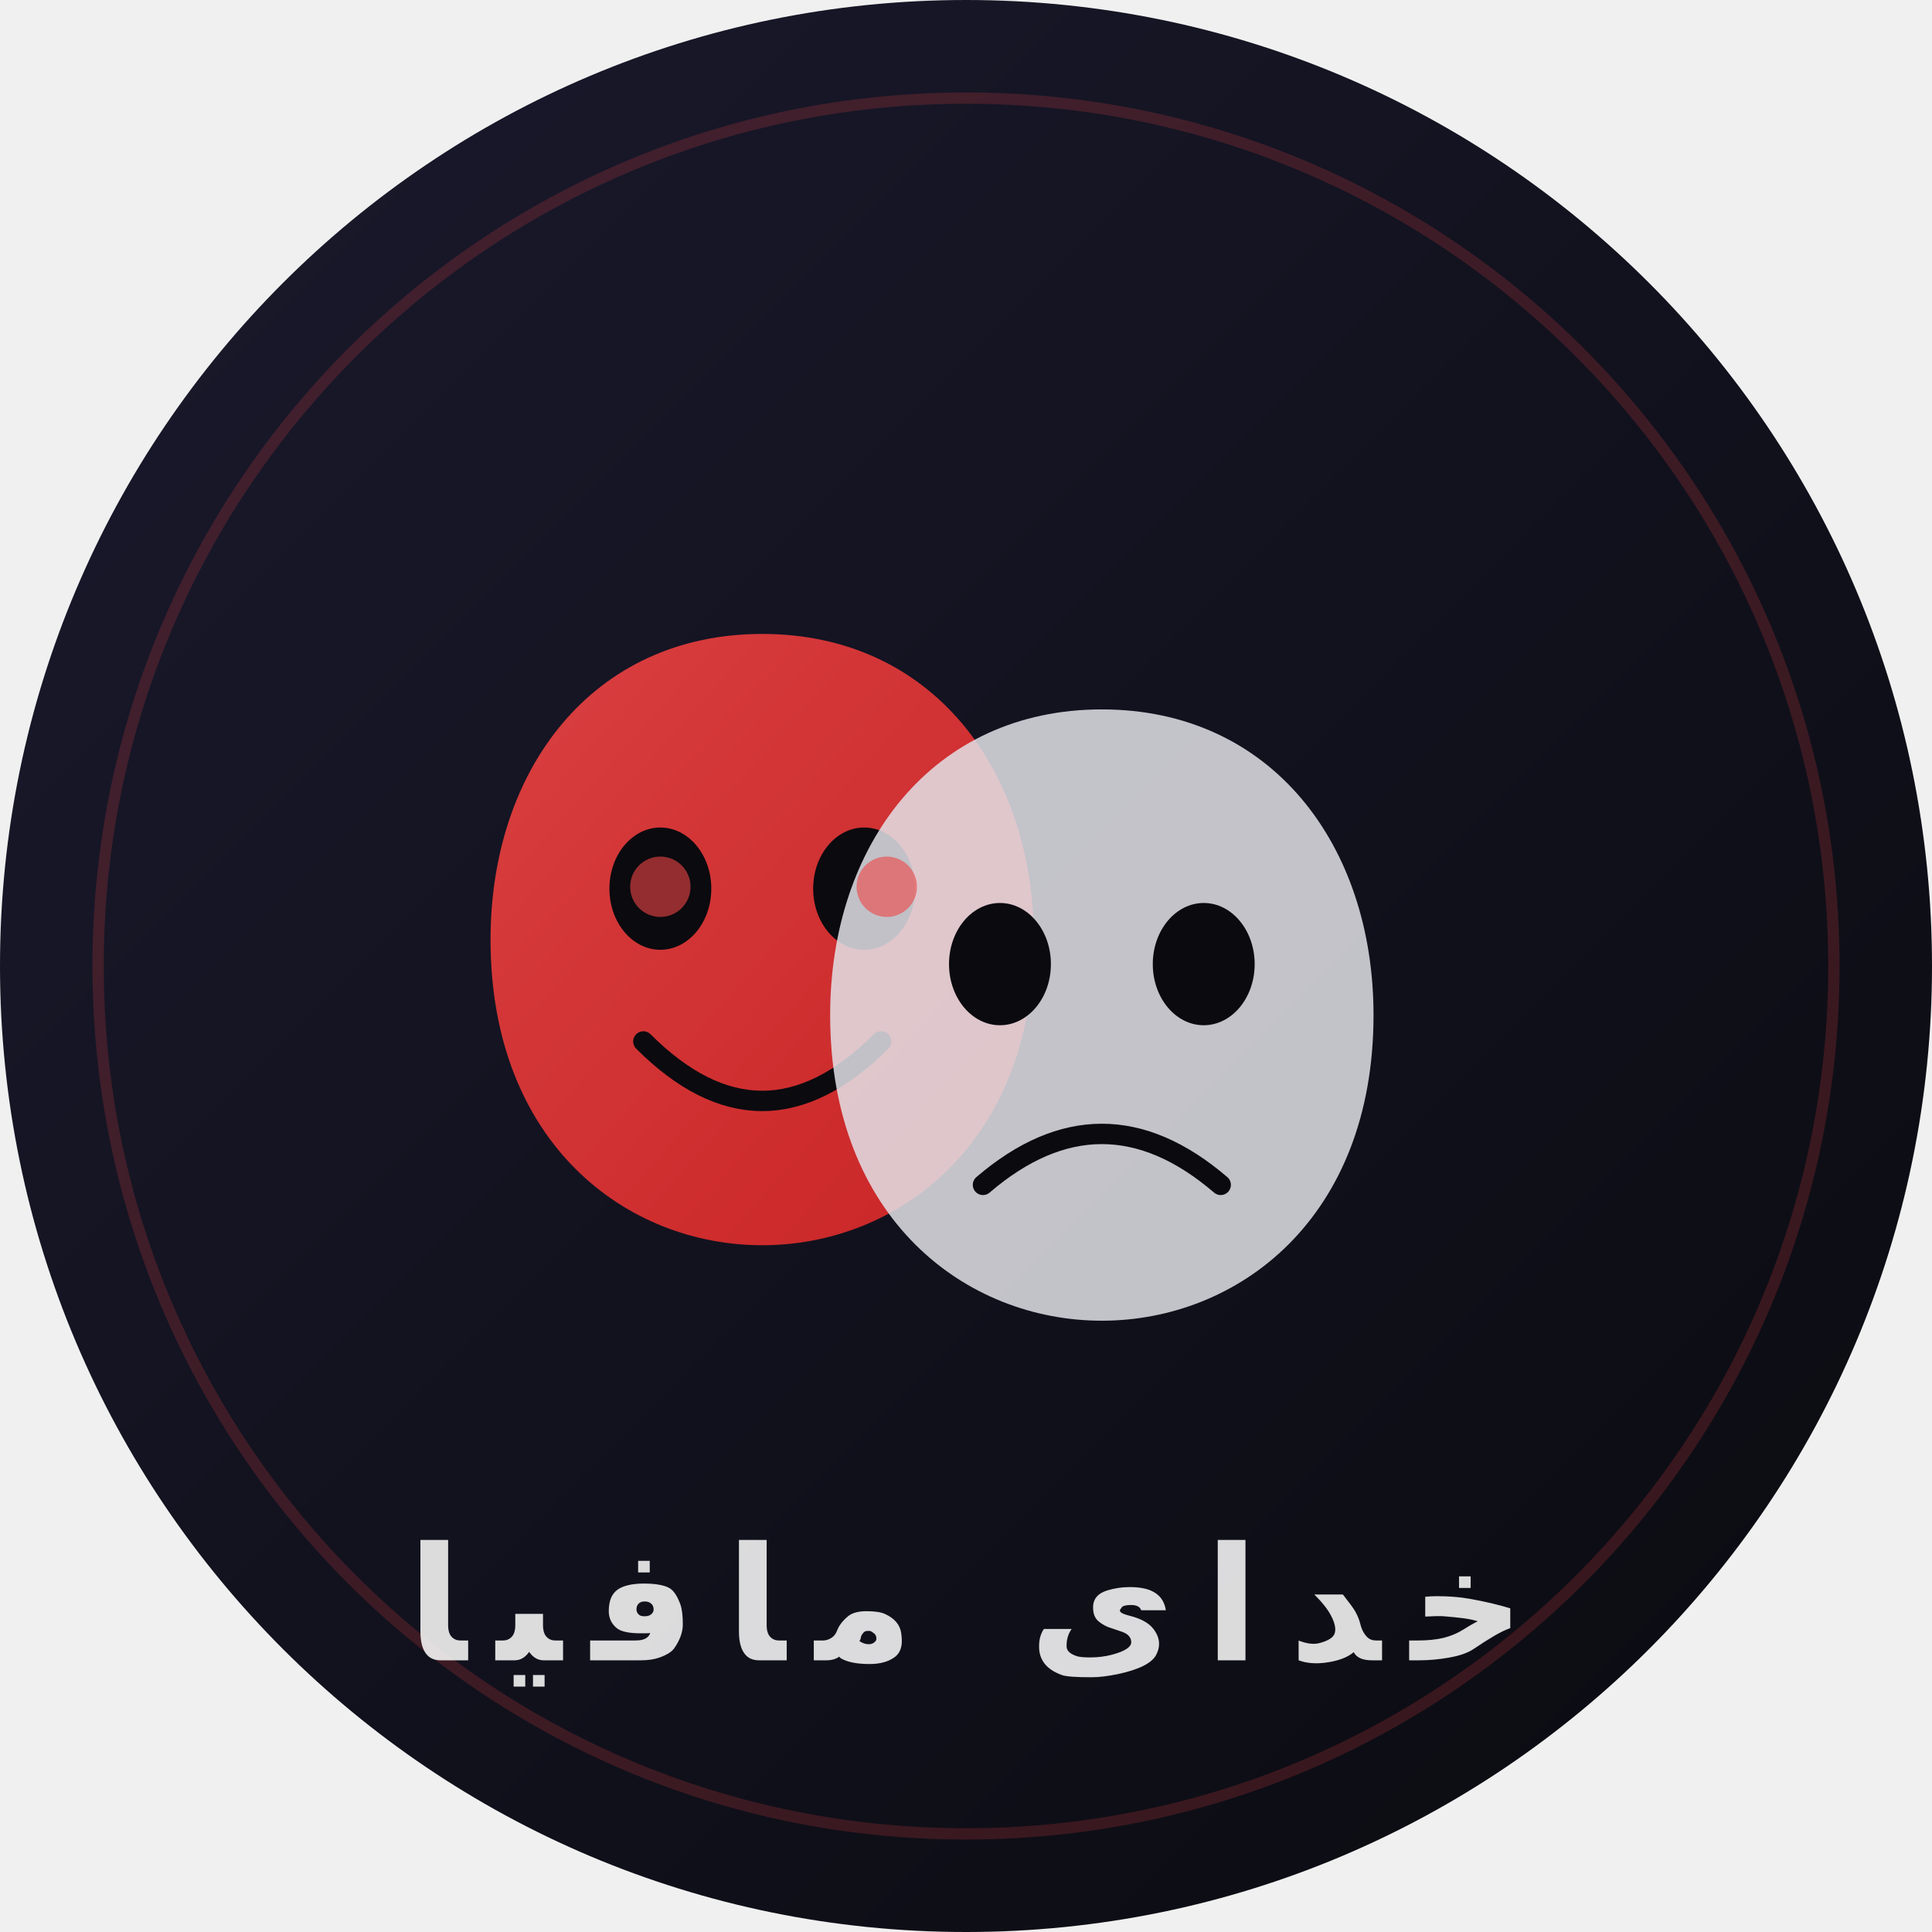
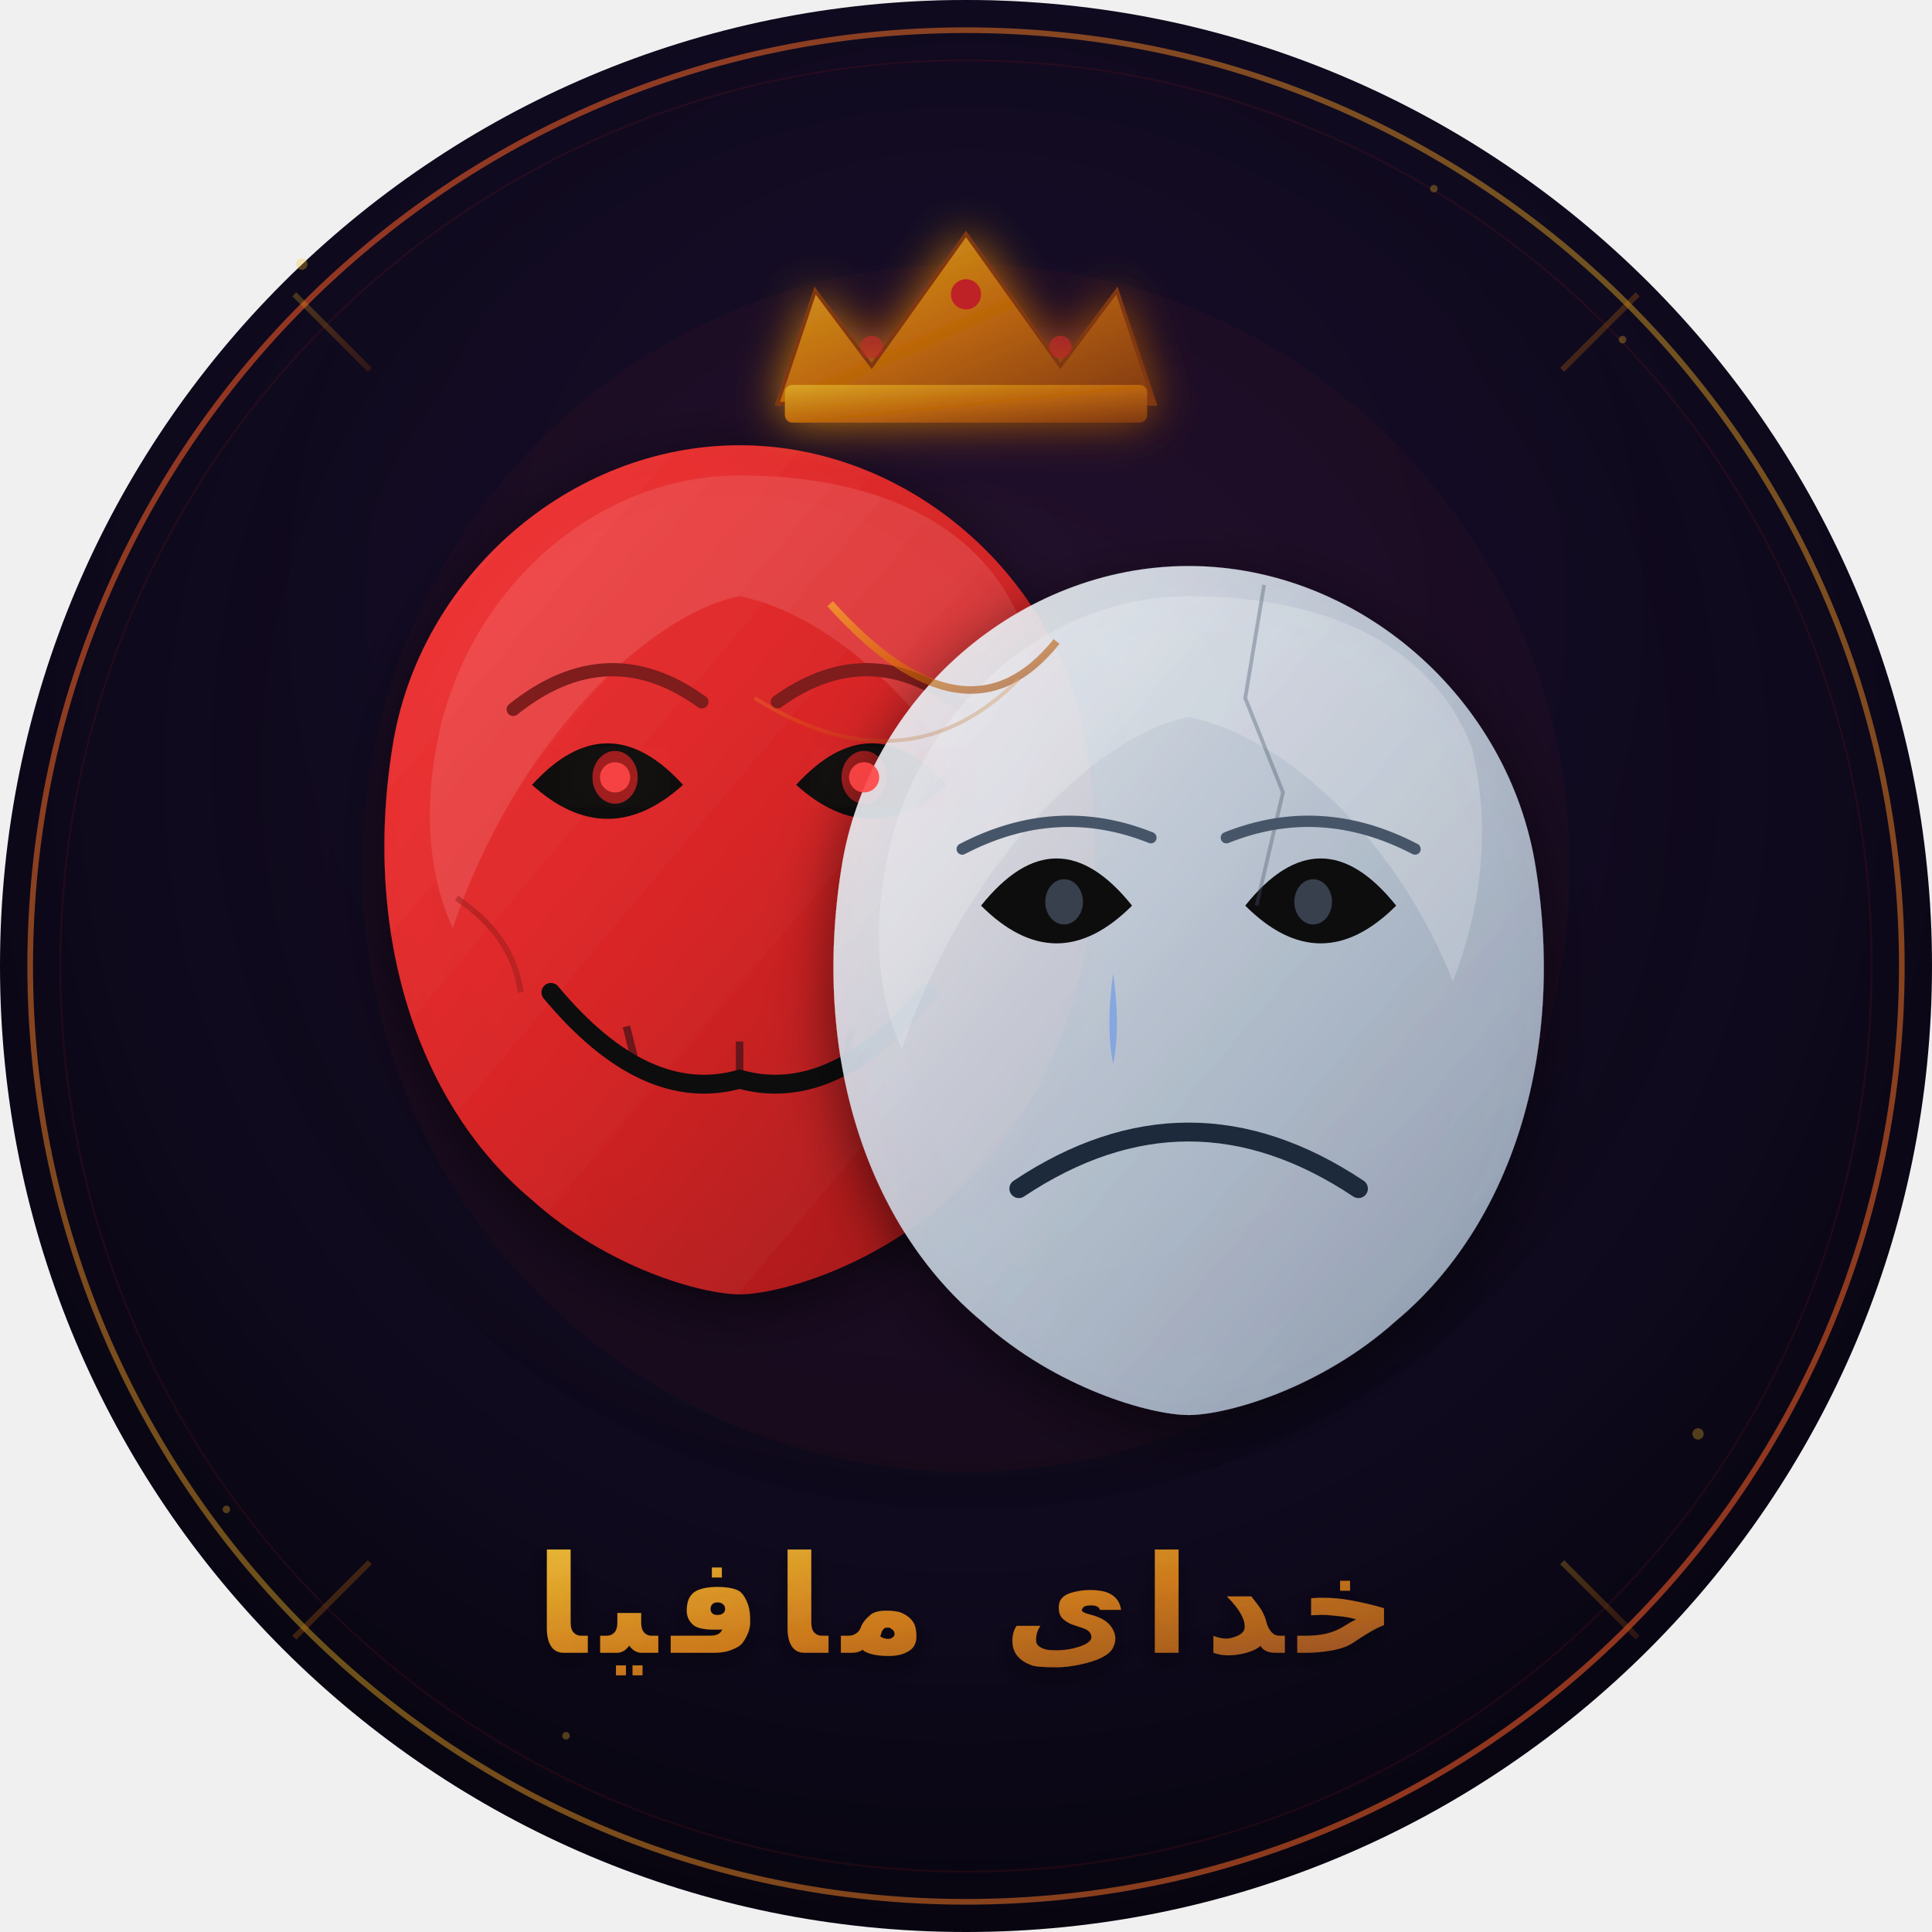
<svg xmlns="http://www.w3.org/2000/svg" viewBox="0 0 512 512" width="512" height="512">
  <defs>
-     <linearGradient id="bg" x1="0%" y1="0%" x2="100%" y2="100%">
-       <stop offset="0%" style="stop-color:#1a1a2e" />
-       <stop offset="100%" style="stop-color:#0a0a0f" />
+     <radialGradient id="bg" cx="50%" cy="40%" r="65%">
+       <stop offset="0%" stop-color="#1c1130" />
+       <stop offset="60%" stop-color="#100a1f" />
+       <stop offset="100%" stop-color="#06040d" />
+     </radialGradient>
+     <linearGradient id="red-mask" x1="0%" y1="0%" x2="100%" y2="100%">
+       <stop offset="0%" stop-color="#ff3d3d" />
+       <stop offset="50%" stop-color="#dc2626" />
+       <stop offset="100%" stop-color="#991b1b" />
    </linearGradient>
-     <linearGradient id="mask-grad" x1="0%" y1="0%" x2="100%" y2="100%">
-       <stop offset="0%" style="stop-color:#ef4444" />
-       <stop offset="100%" style="stop-color:#dc2626" />
+     <linearGradient id="silver-mask" x1="0%" y1="0%" x2="100%" y2="100%">
+       <stop offset="0%" stop-color="#f8fafc" />
+       <stop offset="40%" stop-color="#cbd5e1" />
+       <stop offset="100%" stop-color="#94a3b8" />
    </linearGradient>
+     <linearGradient id="gold" x1="0%" y1="0%" x2="100%" y2="100%">
+       <stop offset="0%" stop-color="#fbbf24" />
+       <stop offset="50%" stop-color="#d97706" />
+       <stop offset="100%" stop-color="#92400e" />
+     </linearGradient>
+     <linearGradient id="ring-grad" x1="0%" y1="0%" x2="100%" y2="100%">
+       <stop offset="0%" stop-color="#dc2626" stop-opacity="0.7" />
+       <stop offset="50%" stop-color="#fbbf24" stop-opacity="0.4" />
+       <stop offset="100%" stop-color="#dc2626" stop-opacity="0.7" />
+     </linearGradient>
+     <filter id="red-glow" x="-50%" y="-50%" width="200%" height="200%">
+       <feGaussianBlur stdDeviation="12" result="blur" />
+       <feComposite in="SourceGraphic" in2="blur" operator="over" />
+     </filter>
+     <filter id="soft-glow" x="-30%" y="-30%" width="160%" height="160%">
+       <feGaussianBlur stdDeviation="6" result="blur" />
+       <feComposite in="SourceGraphic" in2="blur" operator="over" />
+     </filter>
+     <filter id="shadow" x="-20%" y="-20%" width="140%" height="140%">
+       <feDropShadow dx="0" dy="4" stdDeviation="8" flood-color="#000" flood-opacity="0.6" />
+     </filter>
+     <filter id="inner-shadow" x="-10%" y="-10%" width="120%" height="120%">
+       <feDropShadow dx="0" dy="2" stdDeviation="3" flood-color="#000" flood-opacity="0.4" />
+     </filter>
+     <clipPath id="circle-clip">
+       <circle cx="256" cy="256" r="248" />
+     </clipPath>
  </defs>
  <circle cx="256" cy="256" r="256" fill="url(#bg)" />
-   <circle cx="256" cy="256" r="230" fill="none" stroke="rgba(239,68,68,0.2)" stroke-width="3" />
-   <g transform="translate(130, 150) scale(0.9)">
-     <path d="M80 20 C30 20, 0 60, 0 110 C0 170, 40 200, 80 200 C120 200, 160 170, 160 110 C160 60, 130 20, 80 20Z" fill="url(#mask-grad)" opacity="0.9" />
-     <ellipse cx="50" cy="95" rx="15" ry="18" fill="#0a0a0f" />
-     <ellipse cx="110" cy="95" rx="15" ry="18" fill="#0a0a0f" />
-     <path d="M45 140 Q80 175 115 140" fill="none" stroke="#0a0a0f" stroke-width="6" stroke-linecap="round" />
+   <circle cx="256" cy="200" r="200" fill="url(#bg)" opacity="0.3" />
+   <circle cx="256" cy="230" r="160" fill="#dc2626" opacity="0.04" />
+   <circle cx="256" cy="256" r="248" fill="none" stroke="url(#ring-grad)" stroke-width="1.5" />
+   <circle cx="256" cy="256" r="240" fill="none" stroke="rgba(220,38,38,0.1)" stroke-width="0.5" />
+   <g opacity="0.25" stroke="url(#gold)" stroke-width="1.5" fill="none">
+     <path d="M256 20 L256 50" />
+     <path d="M256 462 L256 492" />
+     <path d="M20 256 L50 256" />
+     <path d="M462 256 L492 256" />
+     <path d="M78 78 L98 98" />
+     <path d="M414 414 L434 434" />
+     <path d="M434 78 L414 98" />
+     <path d="M78 434 L98 414" />
  </g>
-   <g transform="translate(220, 170) scale(0.9)">
-     <path d="M80 20 C30 20, 0 60, 0 110 C0 170, 40 200, 80 200 C120 200, 160 170, 160 110 C160 60, 130 20, 80 20Z" fill="#e2e2e8" opacity="0.85" />
-     <ellipse cx="50" cy="95" rx="15" ry="18" fill="#0a0a0f" />
-     <ellipse cx="110" cy="95" rx="15" ry="18" fill="#0a0a0f" />
-     <path d="M45 160 Q80 130 115 160" fill="none" stroke="#0a0a0f" stroke-width="6" stroke-linecap="round" />
+   <g transform="translate(96, 108)" filter="url(#shadow)">
+     <path d="       M100 10       C55 10, 15 45, 8 90       C0 140, 15 185, 45 210       C65 228, 90 235, 100 235       C110 235, 135 228, 155 210       C185 185, 200 140, 192 90       C185 45, 145 10, 100 10Z     " fill="url(#red-mask)" opacity="0.95" />
+     <path d="       M100 18       C62 18, 28 48, 20 88       C16 108, 18 125, 24 138       C40 90, 75 55, 100 50       C125 55, 155 82, 170 120       C178 100, 180 78, 175 58       C165 32, 138 18, 100 18Z     " fill="white" opacity="0.12" />
+     <path d="M45 100 Q65 78, 85 100 Q65 118, 45 100Z" fill="#0a0a0f" />
+     <ellipse cx="67" cy="98" rx="6" ry="7" fill="#dc2626" opacity="0.7" />
+     <path d="M115 100 Q135 78, 155 100 Q135 118, 115 100Z" fill="#0a0a0f" />
+     <ellipse cx="133" cy="98" rx="6" ry="7" fill="#dc2626" opacity="0.7" />
+     <path d="M50 155 Q75 185, 100 178 Q125 185, 150 155" fill="none" stroke="#0a0a0f" stroke-width="5" stroke-linecap="round" />
+     <path d="M70 164 L72 172" stroke="#0a0a0f" stroke-width="2" opacity="0.5" />
+     <path d="M100 168 L100 176" stroke="#0a0a0f" stroke-width="2" opacity="0.5" />
+     <path d="M130 164 L128 172" stroke="#0a0a0f" stroke-width="2" opacity="0.5" />
+     <path d="M40 80 Q65 60, 90 78" fill="none" stroke="#7f1d1d" stroke-width="3.5" stroke-linecap="round" />
+     <path d="M110 78 Q135 60, 160 80" fill="none" stroke="#7f1d1d" stroke-width="3.5" stroke-linecap="round" />
+     <path d="M25 130 Q40 140, 42 155" fill="none" stroke="#991b1b" stroke-width="1.5" opacity="0.5" />
+     <path d="M175 130 Q160 140, 158 155" fill="none" stroke="#991b1b" stroke-width="1.5" opacity="0.5" />
  </g>
-   <circle cx="175" cy="235" r="8" fill="#ef4444" opacity="0.6">
-     <animate attributeName="opacity" values="0.6;1;0.6" dur="2s" repeatCount="indefinite" />
-   </circle>
-   <circle cx="235" cy="235" r="8" fill="#ef4444" opacity="0.6">
-     <animate attributeName="opacity" values="0.6;1;0.6" dur="2s" repeatCount="indefinite" />
-   </circle>
-   <text x="256" y="440" text-anchor="middle" font-family="Arial, sans-serif" font-size="42" font-weight="bold" fill="rgba(255,255,255,0.85)" letter-spacing="8">
-     خدای مافیا
-   </text>
+   <g transform="translate(215, 140)" filter="url(#shadow)">
+     <path d="       M100 10       C55 10, 15 45, 8 90       C0 140, 15 185, 45 210       C65 228, 90 235, 100 235       C110 235, 135 228, 155 210       C185 185, 200 140, 192 90       C185 45, 145 10, 100 10Z     " fill="url(#silver-mask)" opacity="0.9" />
+     <path d="       M100 18       C62 18, 28 48, 20 88       C16 108, 18 125, 24 138       C40 90, 75 55, 100 50       C125 55, 155 82, 170 120       C178 100, 180 78, 175 58       C165 32, 138 18, 100 18Z     " fill="white" opacity="0.2" />
+     <path d="M45 100 Q65 75, 85 100 Q65 120, 45 100Z" fill="#0a0a0f" />
+     <ellipse cx="67" cy="99" rx="5" ry="6" fill="#64748b" opacity="0.5" />
+     <path d="M115 100 Q135 75, 155 100 Q135 120, 115 100Z" fill="#0a0a0f" />
+     <ellipse cx="133" cy="99" rx="5" ry="6" fill="#64748b" opacity="0.5" />
+     <path d="M55 175 Q100 145, 145 175" fill="none" stroke="#1e293b" stroke-width="5" stroke-linecap="round" />
+     <path d="M40 85 Q65 72, 90 82" fill="none" stroke="#475569" stroke-width="3" stroke-linecap="round" />
+     <path d="M110 82 Q135 72, 160 85" fill="none" stroke="#475569" stroke-width="3" stroke-linecap="round" />
+     <path d="M80 118 Q82 132, 80 142 Q78 132, 80 118Z" fill="#3b82f6" opacity="0.4" />
+     <path d="M120 15 L115 45 L125 70 L118 100" fill="none" stroke="#475569" stroke-width="1" opacity="0.35" />
+   </g>
+   <g filter="url(#red-glow)">
+     <circle cx="163" cy="206" r="4" fill="#ff4444" opacity="0.9">
+       <animate attributeName="opacity" values="0.9;0.4;0.9" dur="3s" repeatCount="indefinite" />
+     </circle>
+     <circle cx="229" cy="206" r="4" fill="#ff4444" opacity="0.9">
+       <animate attributeName="opacity" values="0.9;0.4;0.9" dur="3s" repeatCount="indefinite" />
+     </circle>
+   </g>
+   <g opacity="0.6">
+     <path d="M220 160 Q256 200, 280 170" fill="none" stroke="url(#gold)" stroke-width="2" />
+     <path d="M200 185 Q240 210, 270 180" fill="none" stroke="url(#gold)" stroke-width="1" opacity="0.4" />
+   </g>
+   <g transform="translate(206, 62)" filter="url(#soft-glow)" opacity="0.85">
+     <path d="M0 45 L10 15 L25 35 L50 0 L75 35 L90 15 L100 45 Z" fill="url(#gold)" stroke="#92400e" stroke-width="1" />
+     <rect x="2" y="40" width="96" height="10" rx="2" fill="url(#gold)" />
+     <circle cx="50" cy="16" r="4" fill="#dc2626" />
+     <circle cx="25" cy="30" r="3" fill="#dc2626" opacity="0.7" />
+     <circle cx="75" cy="30" r="3" fill="#dc2626" opacity="0.7" />
+   </g>
+   <g filter="url(#inner-shadow)">
+     <text x="256" y="438" text-anchor="middle" font-family="'Segoe UI', 'Arial', sans-serif" font-size="36" font-weight="800" fill="url(#gold)" letter-spacing="4" opacity="0.9">
+       خدای مافیا
+     </text>
+     <text x="256" y="438" text-anchor="middle" font-family="'Segoe UI', 'Arial', sans-serif" font-size="36" font-weight="800" fill="white" letter-spacing="4" opacity="0.08">
+       خدای مافیا
+     </text>
+   </g>
+   <line x1="180" y1="452" x2="332" y2="452" stroke="url(#gold)" stroke-width="1" opacity="0.4" />
+   <line x1="210" y1="458" x2="302" y2="458" stroke="url(#gold)" stroke-width="0.5" opacity="0.25" />
+   <g fill="#fbbf24" opacity="0.3">
+     <circle cx="80" cy="70" r="1.5">
+       <animate attributeName="opacity" values="0.3;0.1;0.3" dur="4s" repeatCount="indefinite" />
+     </circle>
+     <circle cx="430" cy="90" r="1">
+       <animate attributeName="opacity" values="0.2;0.05;0.2" dur="5s" repeatCount="indefinite" />
+     </circle>
+     <circle cx="60" cy="400" r="1">
+       <animate attributeName="opacity" values="0.25;0.05;0.25" dur="3.5s" repeatCount="indefinite" />
+     </circle>
+     <circle cx="450" cy="380" r="1.5">
+       <animate attributeName="opacity" values="0.3;0.1;0.3" dur="4.5s" repeatCount="indefinite" />
+     </circle>
+     <circle cx="150" cy="460" r="1">
+       <animate attributeName="opacity" values="0.2;0.1;0.2" dur="3s" repeatCount="indefinite" />
+     </circle>
+     <circle cx="380" cy="50" r="1">
+       <animate attributeName="opacity" values="0.15;0.05;0.15" dur="6s" repeatCount="indefinite" />
+     </circle>
+   </g>
</svg>
